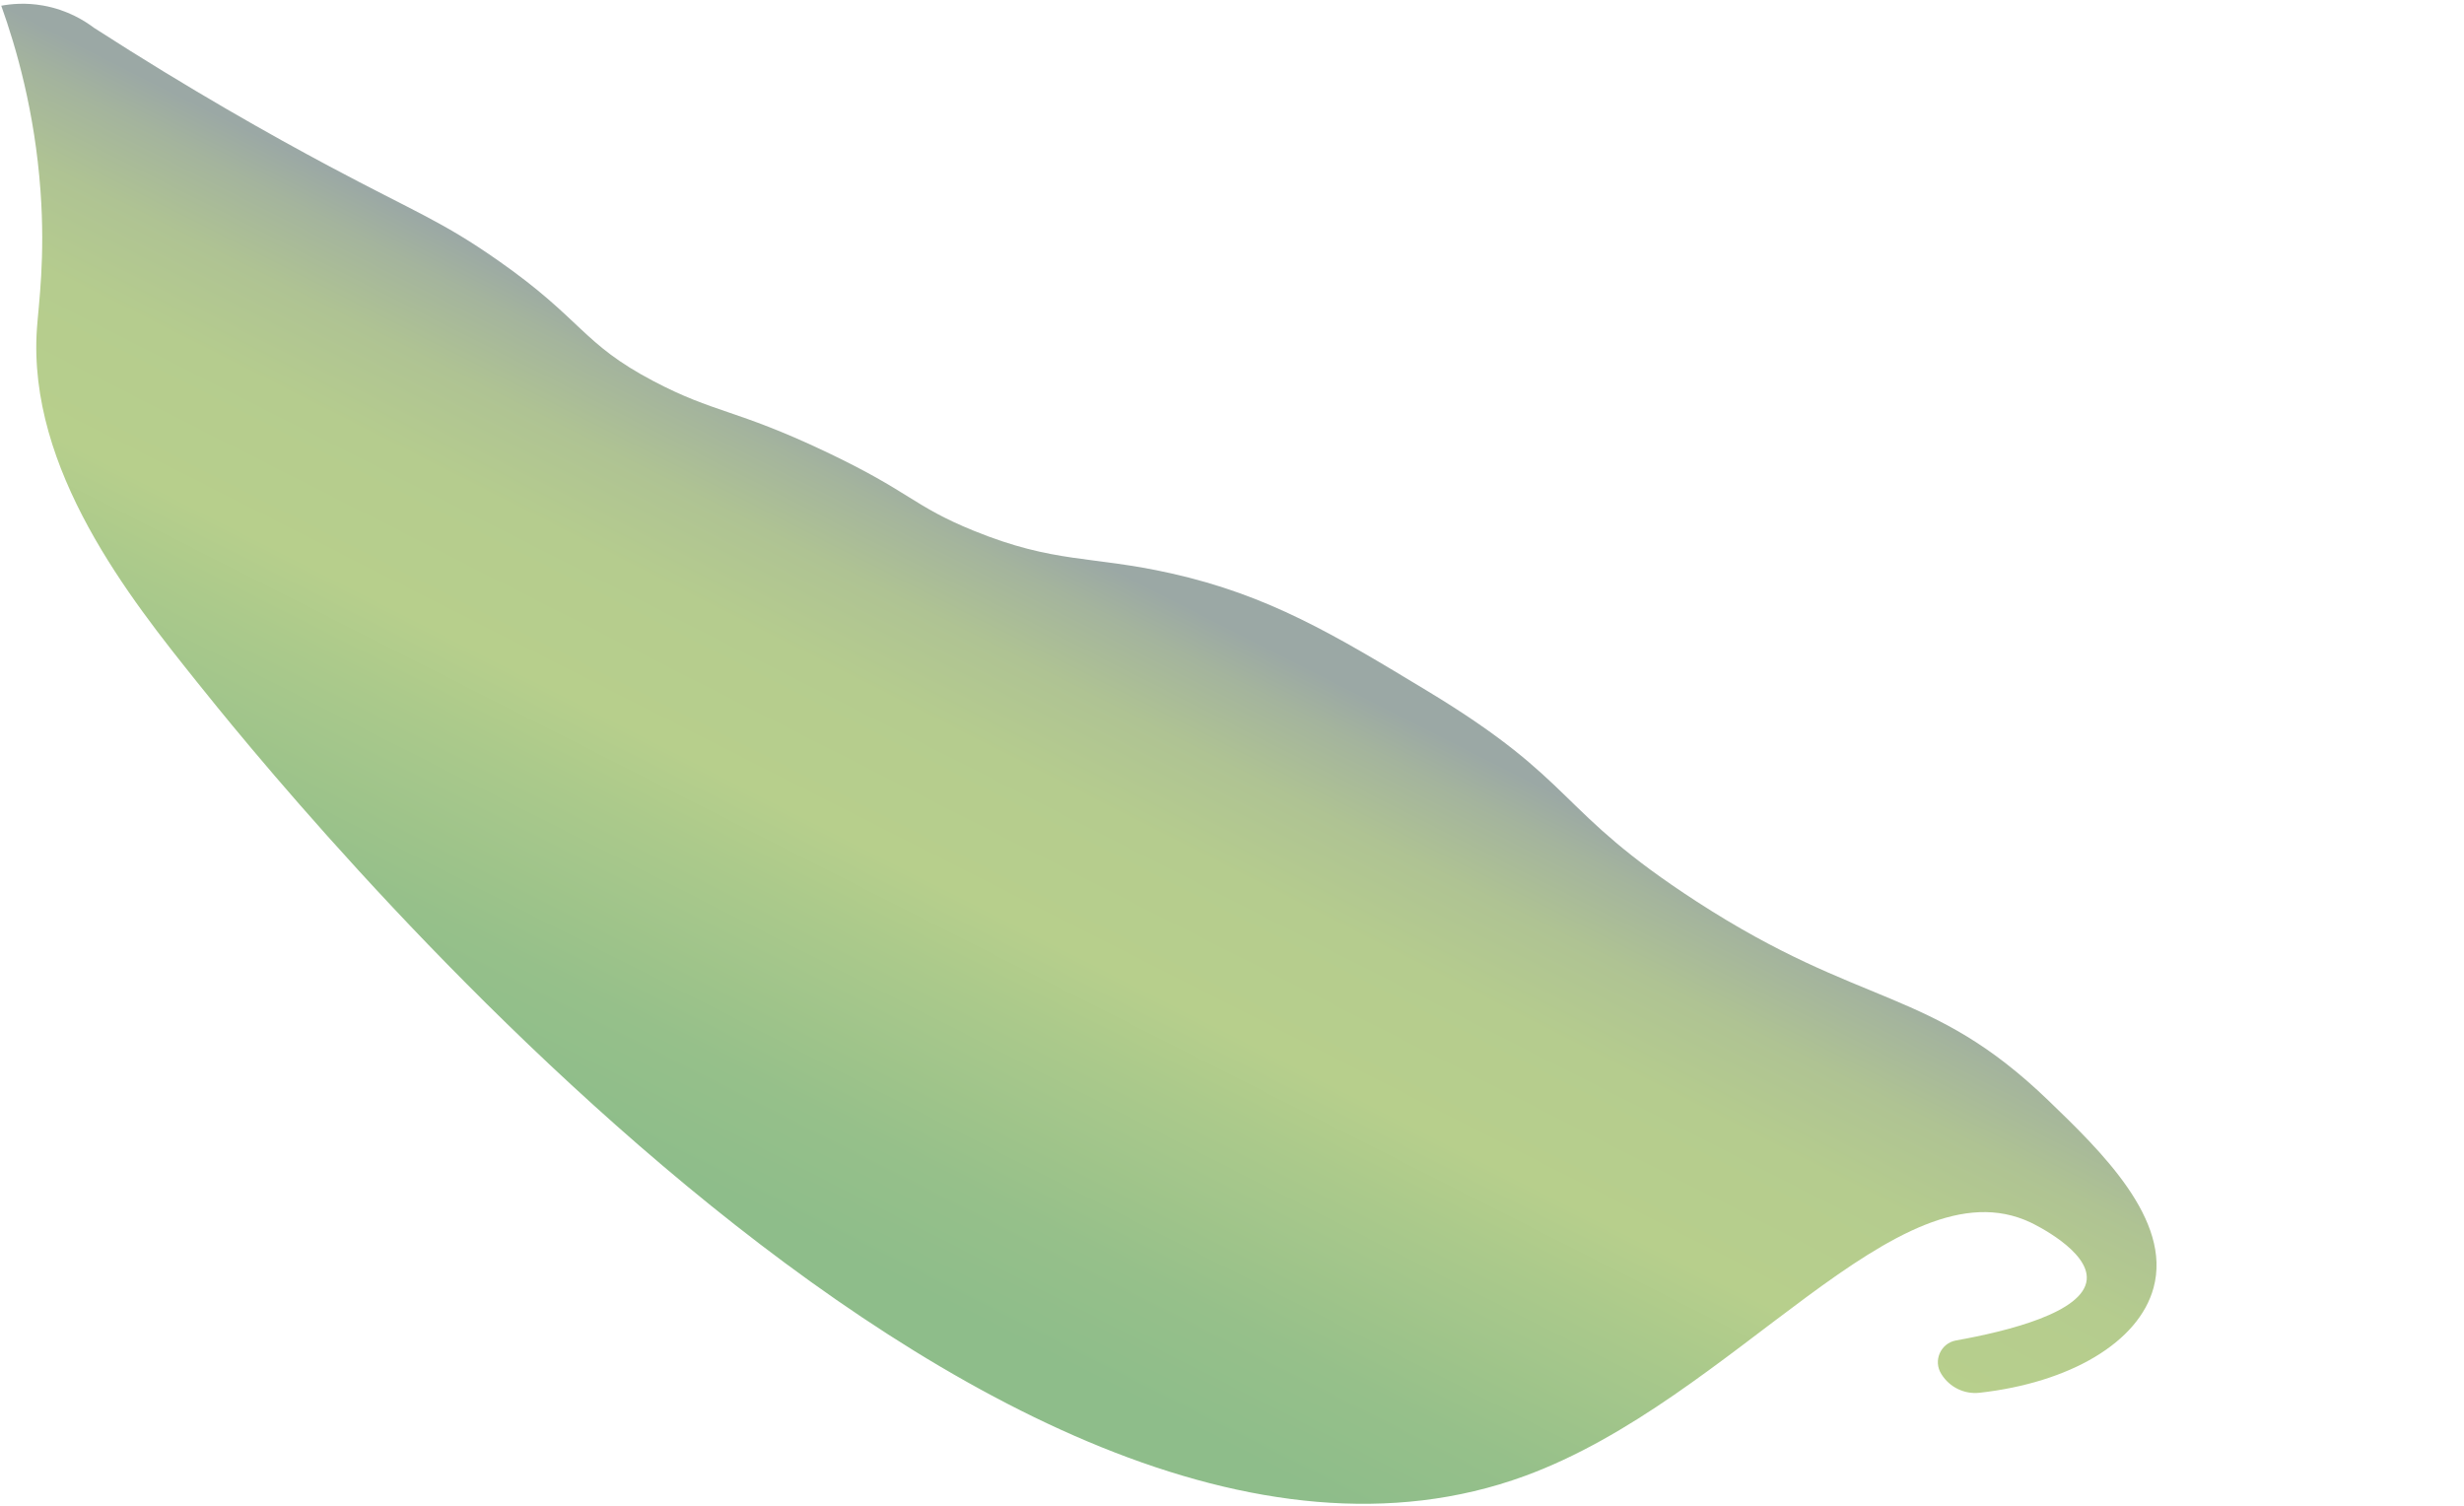
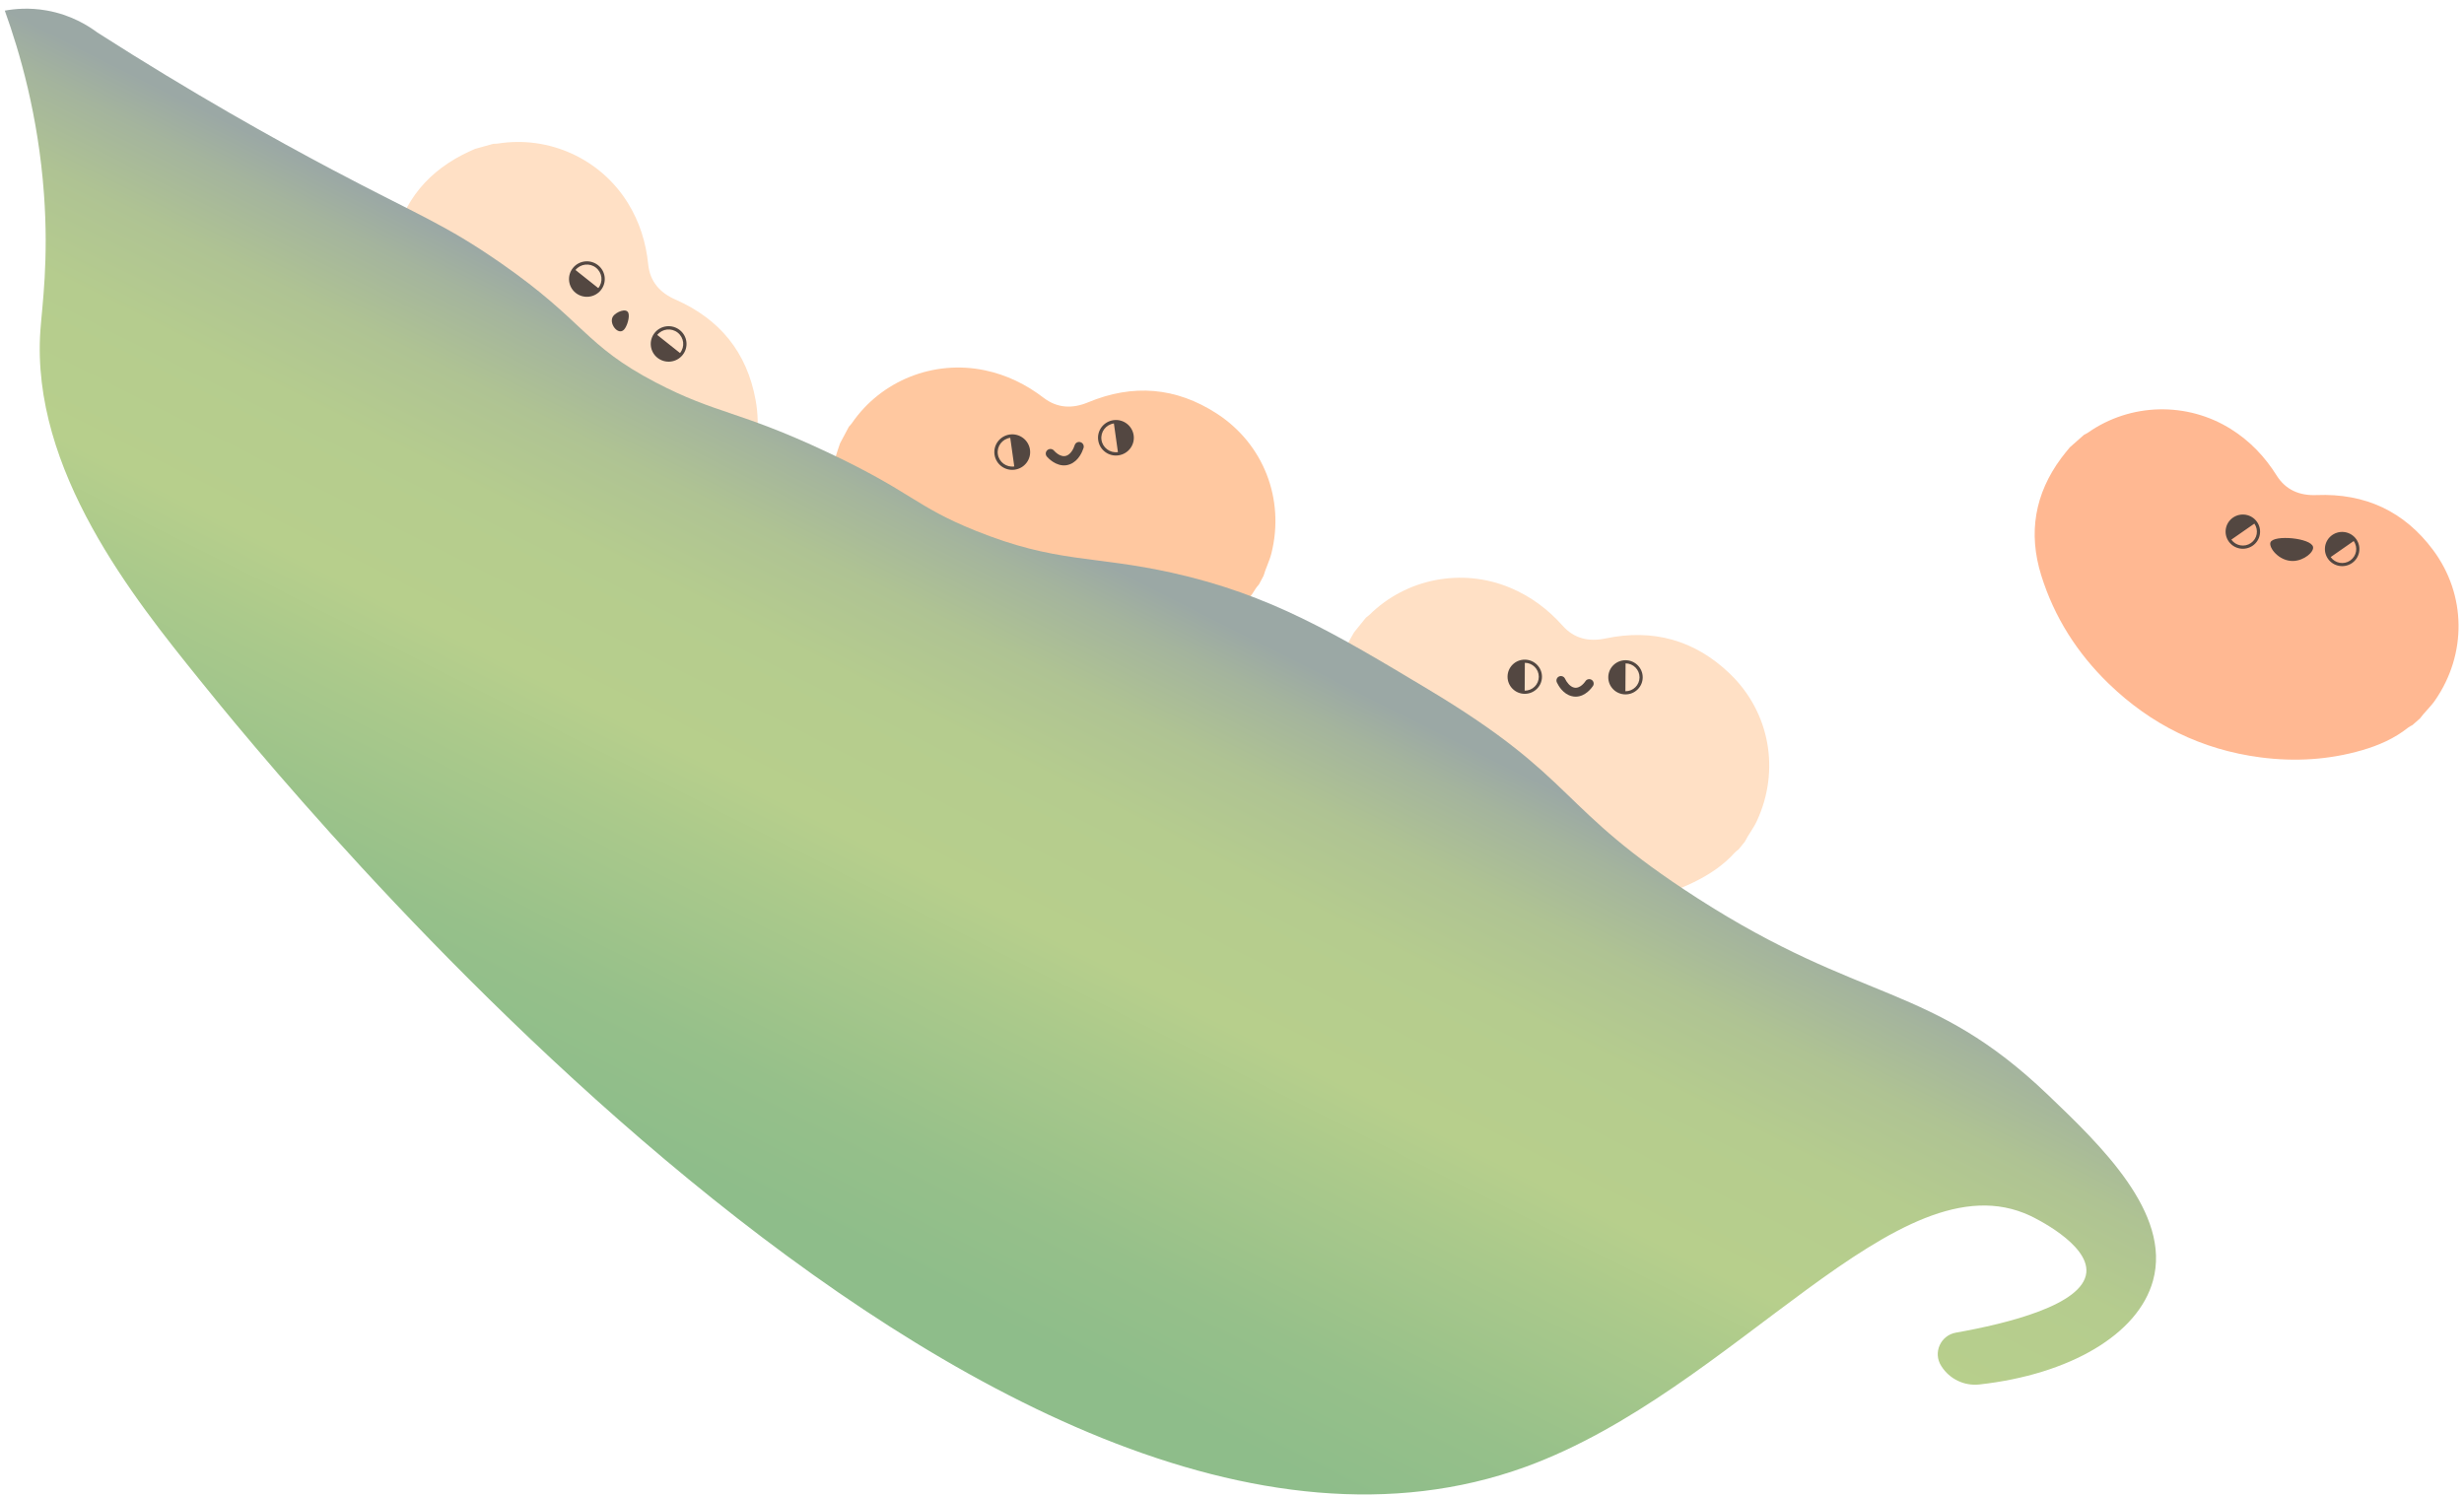
- <svg xmlns="http://www.w3.org/2000/svg" width="550" height="336" viewBox="0 0 550 336" fill="none">
-   <path d="M37.932 98.051C38.346 96.701 38.76 95.351 39.174 94.001C39.335 93.713 39.535 93.437 39.666 93.141C44.306 82.455 55.002 75.628 66.665 75.871C71.66 75.973 76.322 77.262 80.767 79.518C84.219 81.267 87.549 80.742 90.68 78.674C99.765 72.656 109.378 71.631 119.427 75.781C131.033 80.56 138.025 91.944 137.316 104.484C137.214 106.272 136.685 107.988 136.536 109.757C136.316 110.471 136.101 111.177 135.881 111.891C135.707 112.219 135.485 112.528 135.363 112.866C134.023 116.568 131.792 119.734 129.18 122.586C123.945 128.305 117.668 132.632 110.567 135.741C98.402 141.08 85.813 142.097 72.941 139.107C63.378 136.885 54.76 132.596 47.391 126.043C39.944 119.427 36.637 111.095 37.529 101.143C37.613 100.104 37.795 99.08 37.932 98.051Z" fill="#FFE0C5" />
-   <path d="M74.847 89.05C72.752 89.762 71.633 92.026 72.336 94.116C73.048 96.211 75.312 97.33 77.402 96.627C79.497 95.915 80.616 93.651 79.913 91.561C79.21 89.471 76.942 88.338 74.847 89.05ZM73.031 93.884C72.454 92.172 73.366 90.322 75.079 89.745C76.791 89.168 78.641 90.081 79.218 91.793L73.031 93.884Z" fill="#534741" />
-   <path d="M97.02 81.551C94.924 82.263 93.806 84.527 94.509 86.617C95.221 88.712 97.485 89.831 99.575 89.128C101.67 88.416 102.789 86.152 102.086 84.062C101.388 81.964 99.115 80.839 97.02 81.551ZM95.212 86.391C94.635 84.678 95.548 82.829 97.26 82.251C98.972 81.674 100.822 82.587 101.399 84.299L95.212 86.391Z" fill="#534741" />
-   <path d="M86.321 92.368C85.925 91.318 86.29 88.915 87.534 89.142C88.486 89.325 89.964 91.021 90.204 92.018C90.673 93.898 87.005 94.172 86.321 92.368Z" fill="#534741" />
-   <path d="M117.766 173.041C117.811 171.628 117.856 170.215 117.901 168.803C117.989 168.481 118.104 168.169 118.152 167.834C119.811 156.298 128.333 146.9 139.644 144.062C144.49 142.843 149.329 142.863 154.203 143.867C157.988 144.646 161.074 143.263 163.548 140.443C170.729 132.243 179.73 128.73 190.523 130.073C202.976 131.629 212.727 140.758 215.341 153.046C215.717 154.799 215.655 156.587 215.978 158.343C215.953 159.09 215.933 159.823 215.907 160.57C215.828 160.931 215.69 161.288 215.664 161.645C215.34 165.564 214.03 169.219 212.266 172.65C208.72 179.543 203.807 185.368 197.775 190.247C187.444 198.604 175.568 202.908 162.361 203.411C152.554 203.79 143.109 201.923 134.274 197.544C125.349 193.119 119.962 185.956 118.197 176.113C118.015 175.101 117.908 174.062 117.766 173.041Z" fill="#FFC8A0" />
-   <path d="M151.005 154.619C149.172 155.858 148.683 158.344 149.922 160.177C151.161 162.009 153.648 162.498 155.48 161.259C157.312 160.02 157.801 157.534 156.562 155.701C155.328 153.878 152.841 153.389 151.005 154.619ZM155.07 160.647C153.571 161.656 151.549 161.252 150.543 159.762C149.538 158.272 149.938 156.241 151.428 155.236L155.07 160.647Z" fill="#534741" />
-   <path d="M170.429 141.547C168.596 142.786 168.107 145.272 169.346 147.104C170.585 148.937 173.071 149.426 174.904 148.187C176.736 146.948 177.225 144.462 175.986 142.629C174.747 140.797 172.261 140.308 170.429 141.547ZM174.485 147.579C172.986 148.589 170.964 148.185 169.958 146.694C168.953 145.204 169.353 143.173 170.843 142.168L174.485 147.579Z" fill="#534741" />
-   <path d="M165.395 155.309C163.459 156.609 160.96 155.592 160.648 155.455C160.123 155.222 159.883 154.616 160.111 154.081C160.345 153.556 160.96 153.311 161.485 153.544C161.57 153.581 163.521 154.432 164.533 153.315C165.179 152.61 165.259 151.358 165.111 150.418C165.023 149.849 165.408 149.316 165.981 149.236C166.55 149.148 167.079 149.547 167.163 150.107C167.293 150.989 167.459 153.2 166.058 154.729C165.855 154.951 165.629 155.15 165.395 155.309Z" fill="#534741" />
-   <path d="M187.154 229.668C187.062 228.262 186.978 226.85 186.88 225.437C186.931 225.106 187.016 224.785 187.038 224.453C187.585 212.813 195.165 202.634 206.153 198.727C210.866 197.053 215.679 196.6 220.63 197.131C224.476 197.548 227.405 195.877 229.598 192.821C235.956 183.973 244.579 179.611 255.452 179.911C268 180.266 278.57 188.423 282.361 200.396C282.906 202.105 283.008 203.894 283.51 205.602C283.554 206.347 283.605 207.085 283.649 207.831C283.604 208.197 283.502 208.56 283.507 208.921C283.56 212.852 282.603 216.61 281.179 220.197C278.315 227.399 273.979 233.67 268.443 239.101C258.956 248.407 247.552 253.831 234.454 255.602C224.717 256.919 215.149 255.957 205.938 252.45C196.636 248.902 190.575 242.29 187.88 232.66C187.592 231.691 187.391 230.67 187.154 229.668Z" fill="#FFE0C5" />
-   <path d="M236.247 193.387C237.828 191.958 240.264 192.091 241.685 193.664C243.114 195.244 242.981 197.68 241.408 199.102C239.828 200.53 237.392 200.397 235.97 198.824C234.542 197.244 234.675 194.808 236.247 193.387ZM240.929 198.577C242.222 197.412 242.319 195.427 241.161 194.142C239.995 192.85 238.011 192.752 236.726 193.911L240.929 198.577Z" fill="#534741" />
-   <path d="M219.516 208.477C221.096 207.048 223.532 207.181 224.954 208.754C226.382 210.334 226.249 212.77 224.677 214.192C223.096 215.62 220.661 215.487 219.239 213.915C217.811 212.334 217.929 209.898 219.516 208.477ZM224.198 213.667C225.49 212.502 225.588 210.517 224.429 209.233C223.271 207.948 221.279 207.843 219.995 209.001L224.198 213.667Z" fill="#534741" />
-   <path d="M233.53 206.981C235.199 205.471 234.82 202.906 234.771 202.585C234.683 202.043 234.162 201.679 233.62 201.768C233.07 201.863 232.707 202.384 232.802 202.92C232.813 203.005 233.152 205.024 231.875 205.716C231.069 206.153 229.883 205.936 229.035 205.586C228.528 205.371 227.937 205.613 227.722 206.12C227.508 206.627 227.75 207.219 228.257 207.433C229.048 207.766 231.078 208.433 232.828 207.472C233.103 207.329 233.33 207.163 233.53 206.981Z" fill="#534741" />
-   <path d="M268.388 279.24C267.992 277.88 267.591 276.529 267.195 275.169C267.174 274.838 267.19 274.502 267.133 274.177C265.119 262.702 270.272 251.113 280.135 244.883C284.363 242.216 288.965 240.721 293.913 240.153C297.751 239.712 300.252 237.444 301.716 233.977C305.977 223.946 313.435 217.795 324.103 215.709C336.419 213.296 348.529 218.939 354.856 229.789C355.762 231.335 356.264 233.055 357.116 234.62C357.32 235.336 357.536 236.047 357.74 236.763C357.774 237.133 357.751 237.509 357.839 237.861C358.763 241.683 358.654 245.56 358.043 249.375C356.831 257.032 353.973 264.099 349.77 270.618C342.563 281.777 332.622 289.574 320.232 294.176C311.024 297.595 301.477 298.763 291.717 297.363C281.864 295.952 274.502 290.819 269.758 282.025C269.265 281.127 268.842 280.175 268.388 279.24Z" fill="#FFB892" />
-   <path d="M306.936 247.843C307.783 248.764 311.675 247.951 312.931 244.994C313.867 242.782 313.077 239.941 311.93 239.675C309.921 239.222 305.653 246.44 306.936 247.843Z" fill="#534741" />
-   <path d="M301.467 248.597C299.373 248.955 297.957 250.94 298.311 253.044C298.669 255.139 300.655 256.554 302.759 256.2C304.862 255.846 306.269 253.857 305.915 251.753C305.56 249.649 303.562 248.239 301.467 248.597ZM305.21 251.862C305.506 253.573 304.352 255.195 302.64 255.492L301.581 249.292C303.297 249.009 304.923 250.155 305.21 251.862Z" fill="#534741" />
-   <path d="M314.512 230.199C312.417 230.557 311.002 232.543 311.356 234.646C311.714 236.741 313.7 238.156 315.803 237.802C317.898 237.444 319.313 235.459 318.959 233.355C318.605 231.251 316.607 229.841 314.512 230.199ZM318.264 233.468C318.56 235.18 317.406 236.801 315.694 237.098L314.635 230.899C316.346 230.602 317.968 231.757 318.264 233.468Z" fill="#534741" />
-   <path d="M433.331 306.696C433.351 306.736 433.381 306.766 433.401 306.806C435.211 309.666 438.491 311.256 441.851 310.886C462.011 308.636 477.381 299.646 480.701 287.466C484.851 272.256 468.911 256.906 457.221 245.636C430.831 220.206 415.911 225.346 378.751 201.256C346.891 180.596 352.621 174.786 318.531 154.186C297.761 141.636 283.281 132.886 261.391 127.976C243.501 123.966 235.501 125.846 217.371 118.476C203.641 112.896 203.391 109.856 184.121 100.736C164.091 91.256 159.551 92.266 145.851 85.066C129.831 76.646 130.051 71.356 111.251 58.196C98.671 49.376 92.861 47.436 73.511 37.116C60.631 30.246 42.511 20.076 20.991 6.216C19.001 4.716 15.111 2.206 9.601 1.236C5.721 0.546 2.441 0.876 0.281 1.276C3.601 10.566 7.761 24.836 9.041 42.606C10.121 57.586 8.631 67.806 8.241 73.356C6.061 104.856 29.261 133.846 43.811 152.036C59.871 172.106 220.801 373.236 340.361 329.456C387.301 312.266 423.621 258.886 453.241 272.866C454.031 273.236 466.401 279.216 465.781 285.666C465.081 292.956 448.141 297.146 436.611 299.206C433.171 299.826 431.451 303.746 433.331 306.696Z" fill="url(#paint0_linear_2569_1911)" />
+ <svg xmlns="http://www.w3.org/2000/svg" width="262" height="159" viewBox="0 0 262 159" fill="none">
+   <path d="M143.981 67.242C144.399 66.722 144.822 66.203 145.241 65.68C145.364 65.581 145.497 65.496 145.611 65.387C149.534 61.504 155.458 60.366 160.57 62.499C162.762 63.415 164.597 64.788 166.166 66.548C167.383 67.916 168.947 68.265 170.697 67.897C175.766 66.836 180.192 68.058 183.915 71.621C188.209 75.735 189.307 81.94 186.801 87.32C186.445 88.089 185.907 88.745 185.536 89.5C185.313 89.773 185.094 90.047 184.871 90.321C184.738 90.434 184.586 90.528 184.471 90.656C183.23 92.043 181.69 93.048 180.04 93.846C176.726 95.445 173.193 96.252 169.508 96.384C163.194 96.611 157.451 94.874 152.282 91.326C148.441 88.688 145.388 85.309 143.277 81.157C141.147 76.962 141.137 72.729 143.277 68.516C143.486 68.086 143.743 67.666 143.981 67.242Z" fill="#FFE0C5" />
+   <path d="M89.325 47.14C89.638 46.55 89.952 45.96 90.266 45.37C90.371 45.252 90.485 45.144 90.575 45.012C93.689 40.463 99.29 38.24 104.716 39.377C107.041 39.863 109.104 40.873 110.977 42.308C112.432 43.421 114.039 43.473 115.685 42.789C120.463 40.798 125.042 41.17 129.373 43.973C134.37 47.211 136.634 53.099 135.188 58.852C134.984 59.673 134.584 60.418 134.356 61.23C134.19 61.541 134.028 61.848 133.862 62.159C133.752 62.296 133.619 62.419 133.534 62.565C132.578 64.16 131.256 65.439 129.787 66.529C126.834 68.719 123.52 70.172 119.926 70.993C113.768 72.399 107.797 71.767 102.048 69.247C97.778 67.378 94.132 64.632 91.269 60.947C88.379 57.224 87.57 53.071 88.868 48.532C89.001 48.065 89.172 47.602 89.325 47.14Z" fill="#FFC8A0" />
+   <path d="M220.088 47.569C220.592 47.126 221.092 46.682 221.596 46.238C221.734 46.163 221.881 46.102 222.009 46.012C226.531 42.836 232.56 42.695 237.243 45.644C239.25 46.908 240.828 48.569 242.079 50.566C243.049 52.113 244.532 52.722 246.32 52.647C251.498 52.439 255.658 54.378 258.725 58.507C262.267 63.273 262.305 69.577 258.929 74.466C258.449 75.164 257.812 75.726 257.313 76.405C257.046 76.636 256.785 76.872 256.519 77.104C256.367 77.193 256.2 77.259 256.067 77.368C254.612 78.533 252.924 79.269 251.16 79.779C247.623 80.808 244.004 81.016 240.348 80.539C234.086 79.718 228.713 77.052 224.215 72.696C220.873 69.459 218.429 65.623 217.045 61.178C215.648 56.69 216.356 52.514 219.171 48.716C219.456 48.324 219.779 47.951 220.088 47.569Z" fill="#FFB892" />
+   <path d="M107.369 46.206C106.328 46.352 105.6 47.305 105.747 48.338C105.895 49.372 106.855 50.094 107.897 49.947C108.938 49.801 109.665 48.848 109.518 47.815C109.371 46.786 108.41 46.064 107.369 46.206ZM107.849 49.603C106.998 49.721 106.218 49.131 106.099 48.291C105.98 47.451 106.575 46.673 107.421 46.555L107.849 49.603Z" fill="#534741" />
+   <path d="M118.394 44.681C117.353 44.828 116.625 45.781 116.773 46.814C116.92 47.848 117.881 48.569 118.922 48.423C119.963 48.277 120.691 47.324 120.543 46.29C120.396 45.257 119.435 44.535 118.394 44.681ZM118.87 48.079C118.019 48.197 117.239 47.607 117.12 46.767C117.001 45.927 117.595 45.148 118.442 45.031L118.87 48.079Z" fill="#534741" />
+   <path d="M113.374 49.475C112.275 49.627 111.419 48.678 111.315 48.555C111.139 48.348 111.163 48.041 111.372 47.862C111.581 47.687 111.895 47.711 112.071 47.918C112.099 47.951 112.755 48.716 113.421 48.452C113.844 48.286 114.139 47.772 114.272 47.343C114.353 47.083 114.629 46.937 114.89 47.022C115.152 47.102 115.294 47.38 115.214 47.635C115.085 48.036 114.695 49.008 113.778 49.367C113.645 49.419 113.507 49.457 113.374 49.475Z" fill="#534741" />
+   <path d="M50.517 15.831C51.164 15.652 51.811 15.472 52.457 15.293C52.614 15.284 52.776 15.293 52.928 15.269C58.396 14.392 63.873 16.902 66.769 21.597C68.01 23.607 68.69 25.788 68.927 28.128C69.113 29.945 70.178 31.134 71.809 31.851C76.549 33.927 79.426 37.485 80.344 42.534C81.409 48.362 78.646 54.038 73.445 56.95C72.703 57.365 71.88 57.592 71.134 57.983C70.791 58.078 70.454 58.172 70.112 58.267C69.936 58.281 69.755 58.271 69.588 58.309C67.763 58.719 65.923 58.639 64.111 58.328C60.478 57.705 57.136 56.313 54.069 54.284C48.81 50.811 45.173 46.069 43.067 40.194C41.503 35.829 41.008 31.313 41.74 26.717C42.477 22.074 44.964 18.639 49.177 16.459C49.614 16.227 50.071 16.039 50.517 15.831Z" fill="#FFE0C5" />
+   <path d="M172.85 70.21C173.863 70.214 174.676 71.035 174.671 72.036C174.666 73.041 173.839 73.848 172.831 73.843C171.818 73.838 171.005 73.017 171.01 72.017C171.015 71.012 171.842 70.205 172.85 70.21ZM172.831 73.508C173.658 73.513 174.329 72.852 174.333 72.036C174.338 71.215 173.672 70.549 172.85 70.545L172.831 73.508Z" fill="#534741" />
+   <path d="M162.139 70.148C163.152 70.153 163.965 70.974 163.96 71.974C163.955 72.98 163.128 73.786 162.12 73.782C161.107 73.777 160.294 72.956 160.299 71.956C160.304 70.951 161.126 70.139 162.139 70.148ZM162.12 73.447C162.947 73.451 163.618 72.791 163.622 71.974C163.627 71.158 162.961 70.488 162.139 70.483L162.12 73.447Z" fill="#534741" />
+   <path d="M167.538 74.084C168.608 74.088 169.298 73.074 169.383 72.947C169.526 72.73 169.459 72.437 169.241 72.295C169.017 72.154 168.722 72.22 168.584 72.437C168.561 72.47 168.033 73.282 167.362 73.116C166.939 73.013 166.592 72.56 166.407 72.168C166.297 71.932 166.012 71.828 165.774 71.937C165.537 72.045 165.432 72.328 165.541 72.564C165.713 72.932 166.212 73.81 167.134 74.032C167.277 74.07 167.41 74.084 167.538 74.084Z" fill="#534741" />
+   <path d="M241.423 57.672C241.199 58.219 242.34 59.715 243.866 59.654C245.008 59.607 246.068 58.696 245.949 58.153C245.735 57.205 241.765 56.842 241.423 57.672Z" fill="#534741" />
+   <path d="M239.986 55.492C239.406 54.671 238.265 54.468 237.432 55.044C236.605 55.619 236.401 56.752 236.981 57.578C237.561 58.403 238.702 58.602 239.534 58.026C240.366 57.45 240.566 56.313 239.986 55.492ZM239.344 57.747C238.669 58.219 237.737 58.054 237.261 57.384L239.71 55.681C240.181 56.355 240.019 57.28 239.344 57.747Z" fill="#534741" />
+   <path d="M250.546 57.342C249.966 56.52 248.825 56.318 247.993 56.893C247.166 57.469 246.961 58.602 247.541 59.427C248.121 60.248 249.262 60.451 250.095 59.876C250.927 59.3 251.126 58.163 250.546 57.342ZM249.904 59.602C249.229 60.074 248.297 59.908 247.822 59.239L250.27 57.535C250.746 58.205 250.58 59.13 249.904 59.602Z" fill="#534741" />
+   <path d="M206.411 145.25C206.421 145.269 206.435 145.283 206.444 145.302C207.305 146.651 208.865 147.401 210.462 147.227C220.048 146.165 227.355 141.923 228.934 136.176C230.907 128.998 223.328 121.755 217.77 116.437C205.222 104.437 198.128 106.863 180.46 95.495C165.312 85.746 168.036 83.005 151.827 73.284C141.952 67.362 135.067 63.233 124.659 60.916C116.153 59.024 112.349 59.911 103.729 56.434C97.201 53.801 97.082 52.366 87.92 48.063C78.396 43.589 76.237 44.066 69.724 40.669C62.107 36.695 62.211 34.199 53.272 27.989C47.291 23.827 44.529 22.912 35.328 18.042C29.204 14.8 20.589 10.001 10.357 3.461C9.411 2.753 7.561 1.569 4.941 1.111C3.096 0.786 1.537 0.941 0.51 1.13C2.088 5.514 4.066 12.248 4.675 20.633C5.188 27.701 4.48 32.524 4.294 35.143C3.258 50.007 14.289 63.686 21.207 72.27C28.843 81.74 105.36 176.648 162.207 155.989C184.525 147.878 201.794 122.689 215.878 129.286C216.253 129.461 222.135 132.283 221.84 135.326C221.507 138.766 213.453 140.743 207.971 141.715C206.335 142.008 205.517 143.858 206.411 145.25Z" fill="url(#paint0_linear_4373_2163)" />
+   <path d="M63.593 28.203C62.77 27.552 61.577 27.684 60.921 28.496C60.265 29.312 60.398 30.497 61.216 31.148C62.038 31.799 63.232 31.667 63.888 30.855C64.544 30.044 64.415 28.855 63.593 28.203ZM61.192 28.713C61.729 28.048 62.704 27.939 63.374 28.472C64.045 29.006 64.154 29.973 63.617 30.638L61.192 28.713Z" fill="#534741" />
+   <path d="M72.284 35.102C71.462 34.451 70.268 34.583 69.612 35.395C68.956 36.211 69.089 37.396 69.907 38.047C70.73 38.698 71.923 38.566 72.579 37.754C73.24 36.943 73.107 35.754 72.284 35.102ZM69.883 35.617C70.421 34.951 71.395 34.843 72.066 35.376C72.736 35.909 72.845 36.877 72.308 37.542L69.883 35.617Z" fill="#534741" />
+   <path d="M65.209 33.606C65.528 33.182 66.583 32.715 66.811 33.267C66.983 33.691 66.683 34.711 66.346 35.06C65.713 35.725 64.662 34.338 65.209 33.606Z" fill="#534741" />
  <defs>
-     <linearGradient id="paint0_linear_2569_1911" x1="249.365" y1="127.321" x2="175.213" y2="273.469" gradientUnits="userSpaceOnUse">
+     <linearGradient id="paint0_linear_4373_2163" x1="118.941" y1="60.607" x2="84.108" y2="129.784" gradientUnits="userSpaceOnUse">
      <stop stop-color="#9BA8A5" />
      <stop offset="0.062" stop-color="#A4B49D" />
      <stop offset="0.17" stop-color="#AFC393" />
      <stop offset="0.298" stop-color="#B5CC8E" />
      <stop offset="0.49" stop-color="#B7CF8C" />
      <stop offset="0.595" stop-color="#ACCA8B" />
      <stop offset="0.841" stop-color="#96C08A" />
      <stop offset="1" stop-color="#8EBD8A" />
    </linearGradient>
  </defs>
</svg>
